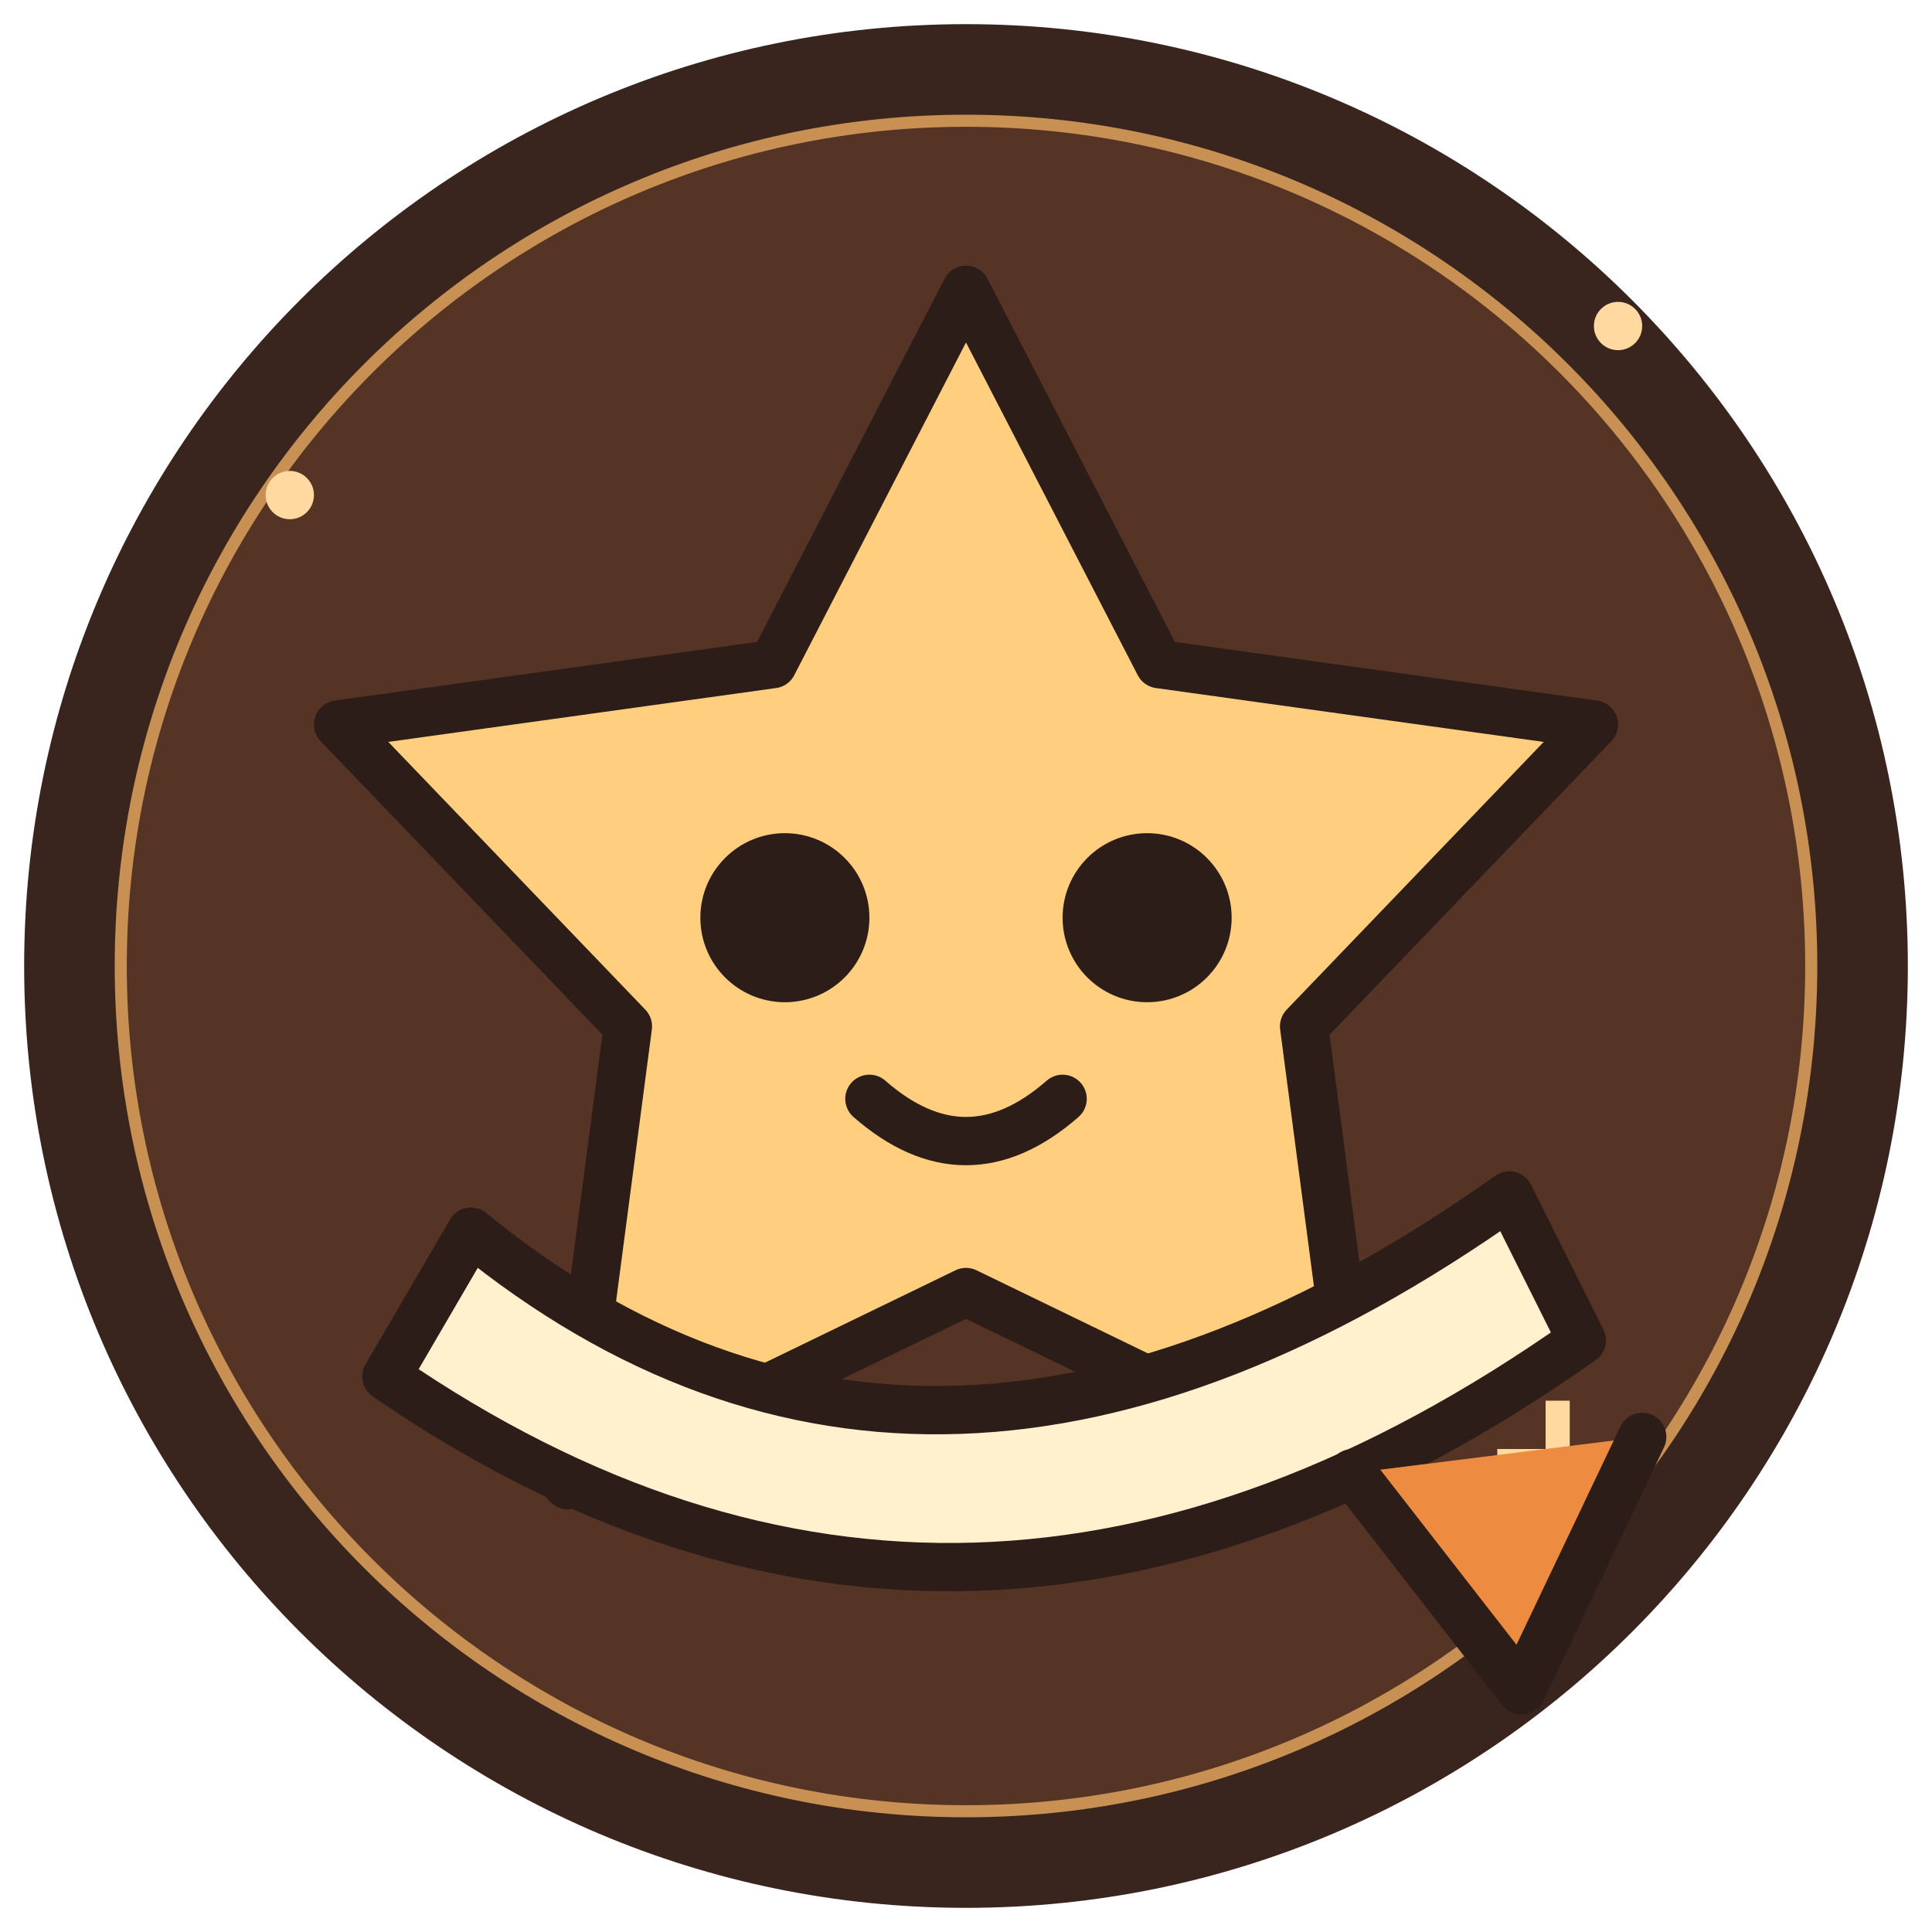
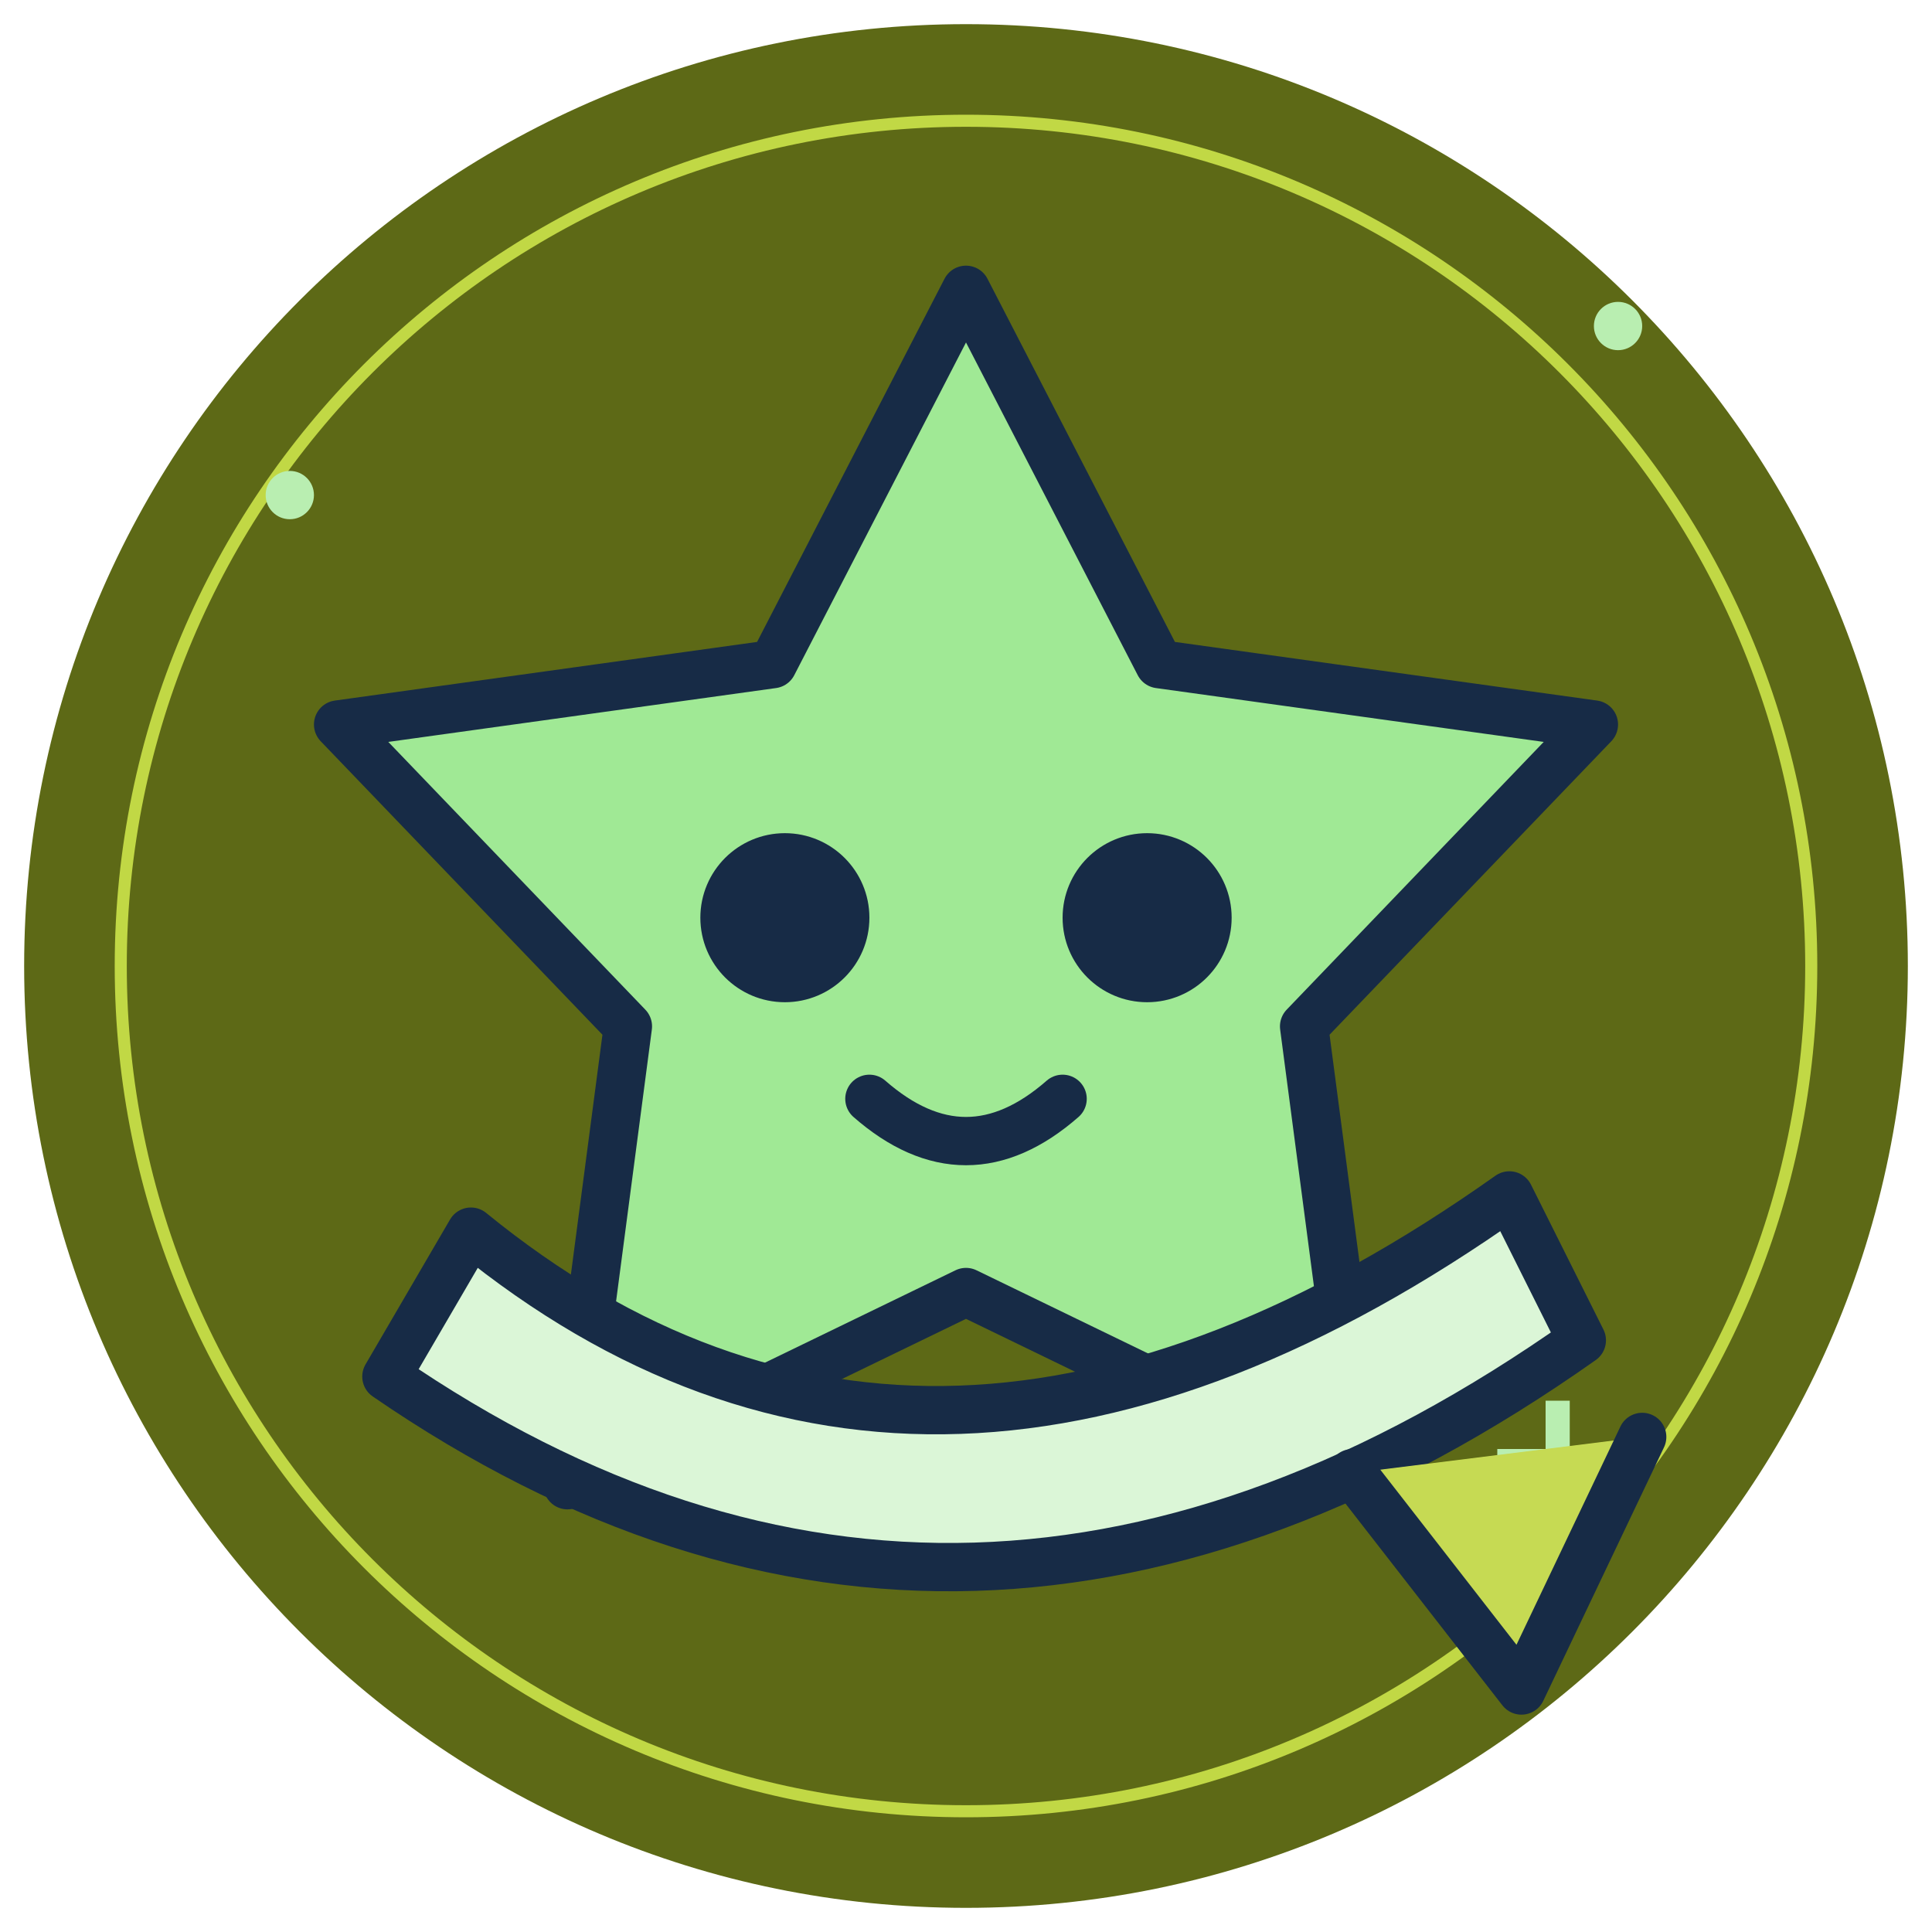
<svg xmlns="http://www.w3.org/2000/svg" width="160" height="160" viewBox="0 0 160 160">
-   <circle cx="80" cy="80" r="78" fill="#39251e" />
-   <circle cx="80" cy="80" r="70" fill="#553425" stroke="#c99054" stroke-width="1" />
-   <g fill="#ffd9a0">
+   <circle cx="80" cy="80" r="78" fill="#5d6916" />
+   <circle cx="80" cy="80" r="70" fill="#5d6916" stroke="#c1d845" stroke-width="1" />
+   <g fill="#b9eeb1">
    <circle cx="24" cy="41" r="2" />
    <circle cx="134" cy="27" r="2" />
-     <path d="M129 116v10m-5-5h10" stroke="#ffd9a0" stroke-width="2" />
+     <path d="M129 116v10m-5-5h10" stroke="#b9eeb1" stroke-width="2" />
  </g>
-   <g stroke="#2c1d18" stroke-width="4" stroke-linecap="round" stroke-linejoin="round">
-     <path d="M80 24L96 55L132 60L108 85L113 123L80 107L47 123L52 85L28 60L64 55Z" fill="#ffcf7f" />
-     <circle cx="65" cy="76" r="5" fill="#2c1d18" />
-     <circle cx="95" cy="76" r="5" fill="#2c1d18" />
+   <g stroke="#172b46" stroke-width="4" stroke-linecap="round" stroke-linejoin="round">
+     <path d="M80 24L96 55L132 60L108 85L113 123L80 107L47 123L52 85L28 60L64 55Z" fill="#a0e995" />
+     <circle cx="65" cy="76" r="5" fill="#172b46" />
+     <circle cx="95" cy="76" r="5" fill="#172b46" />
    <path d="M72 91Q80 98 88 91" fill="none" />
-     <path d="M39 102Q77 133 125 99L131 111Q80 147 32 114Z" fill="#fff1ce" />
-     <path d="M112 122L126 140L136 119" fill="#ed8c40" />
+     <path d="M39 102Q77 133 125 99L131 111Q80 147 32 114Z" fill="#dbf6d7" />
+     <path d="M112 122L126 140L136 119" fill="#c6da53" />
  </g>
</svg>
